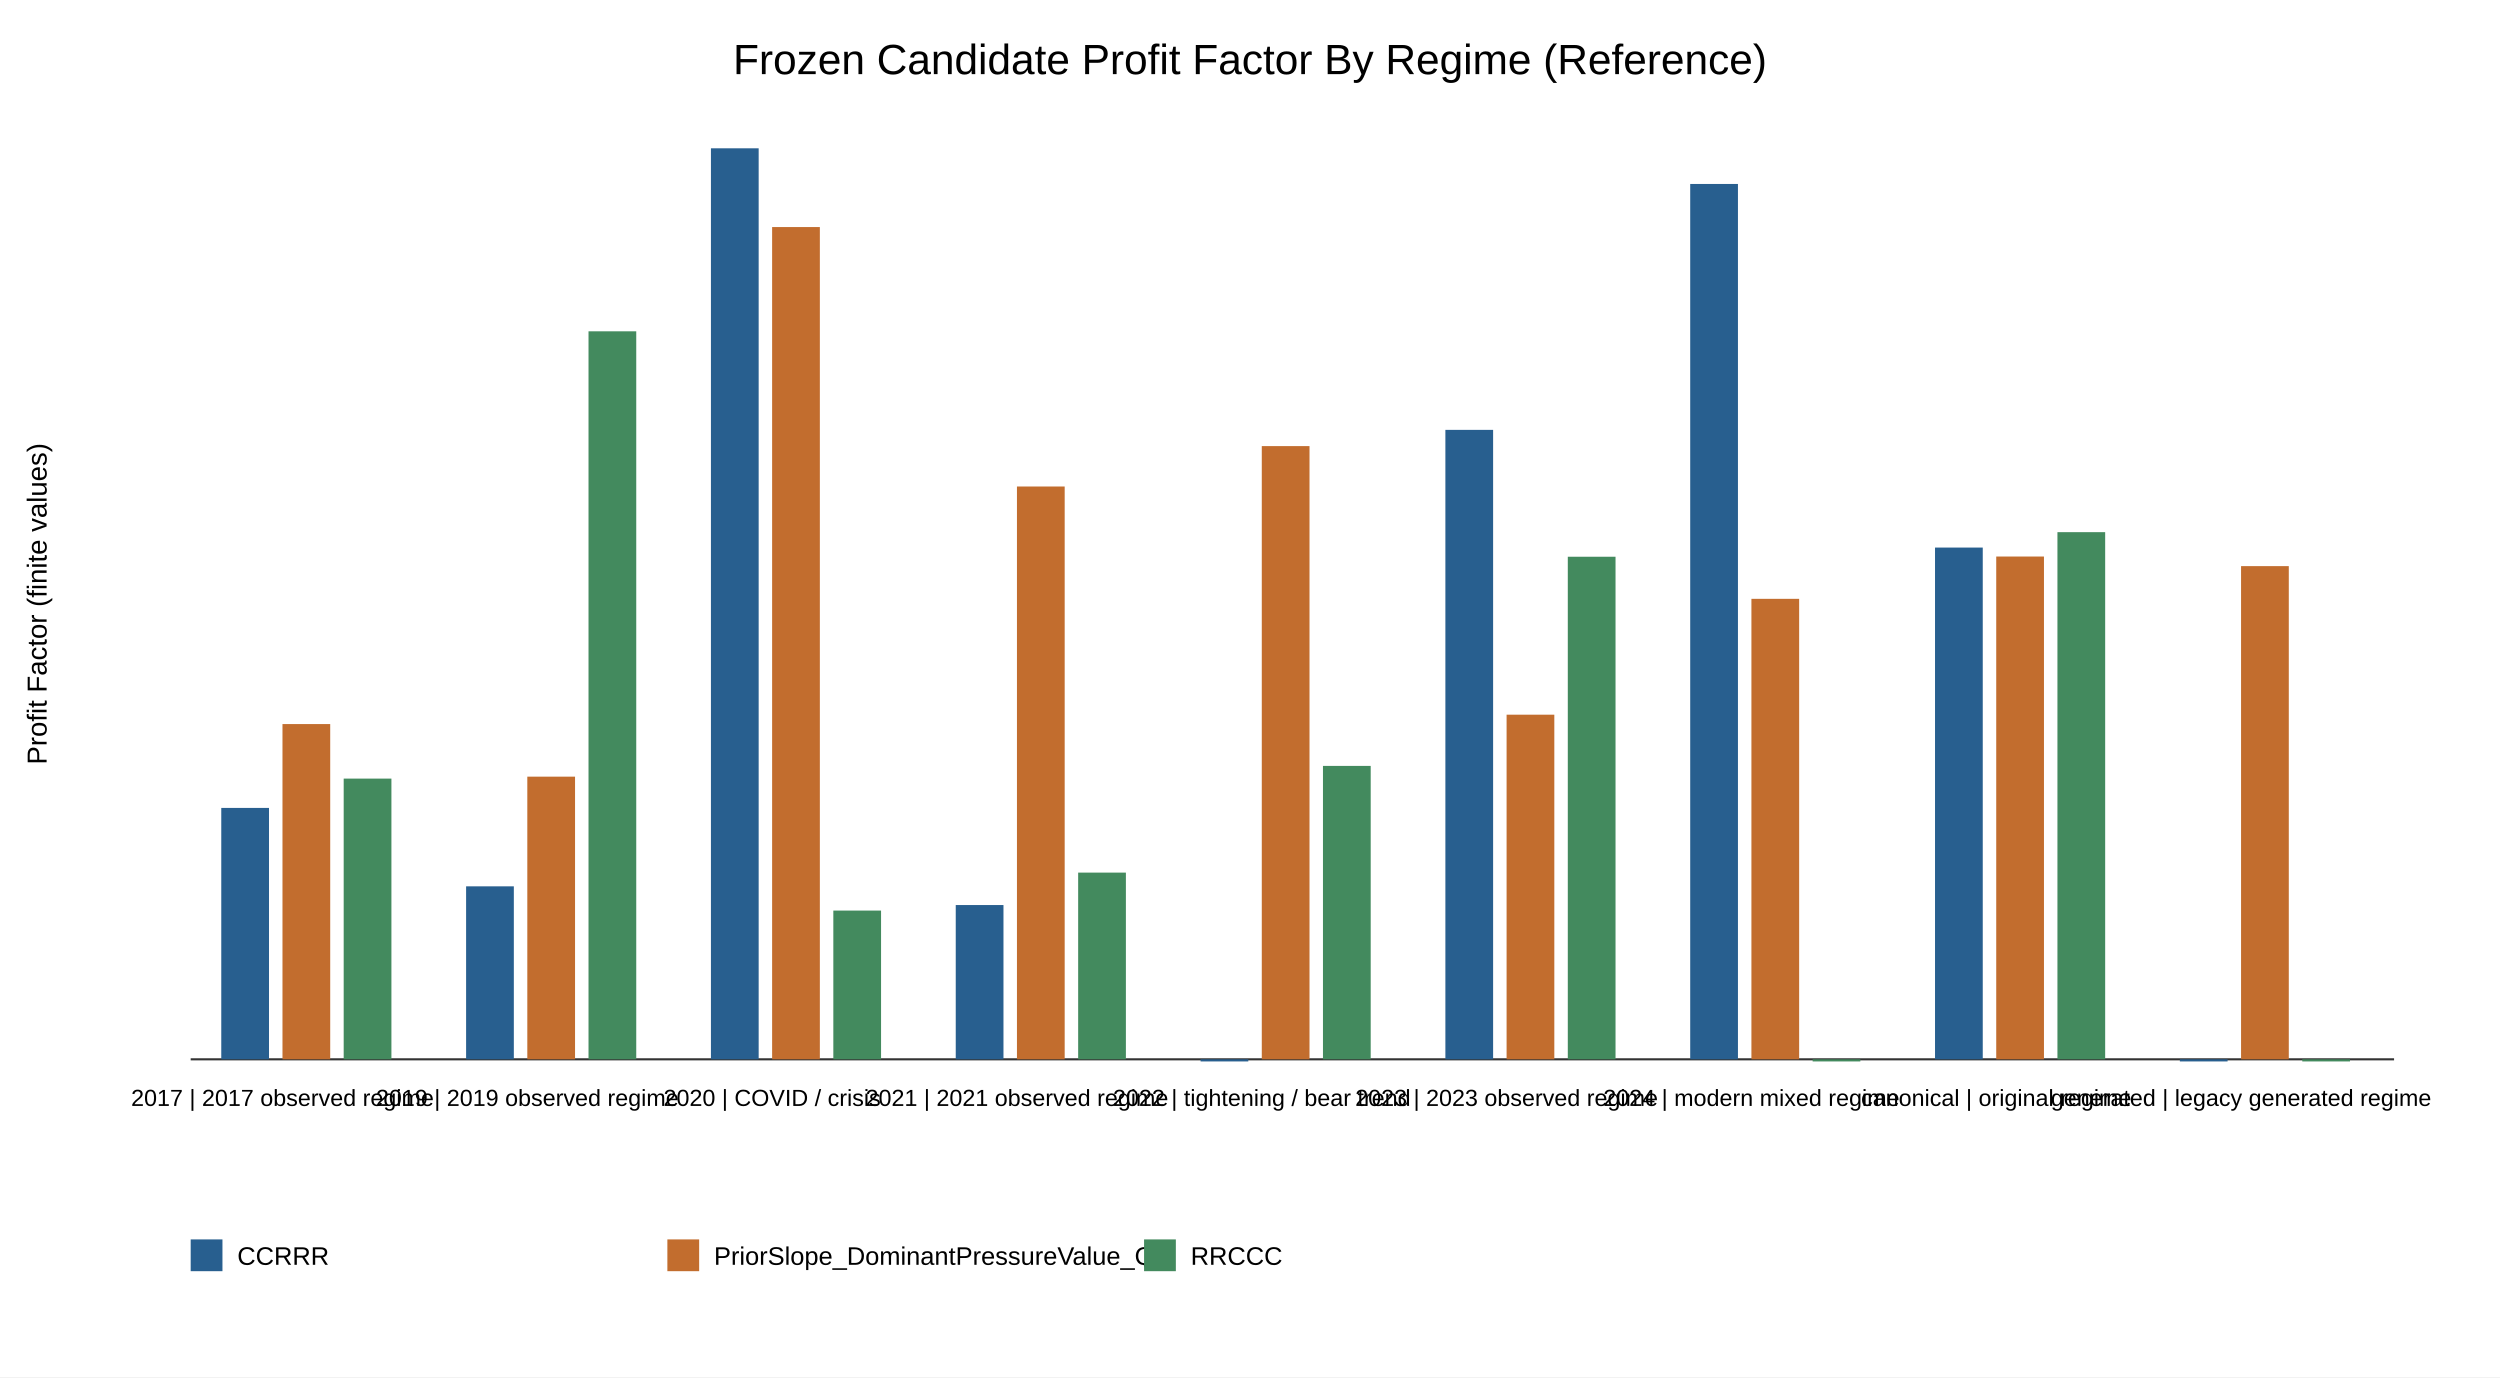
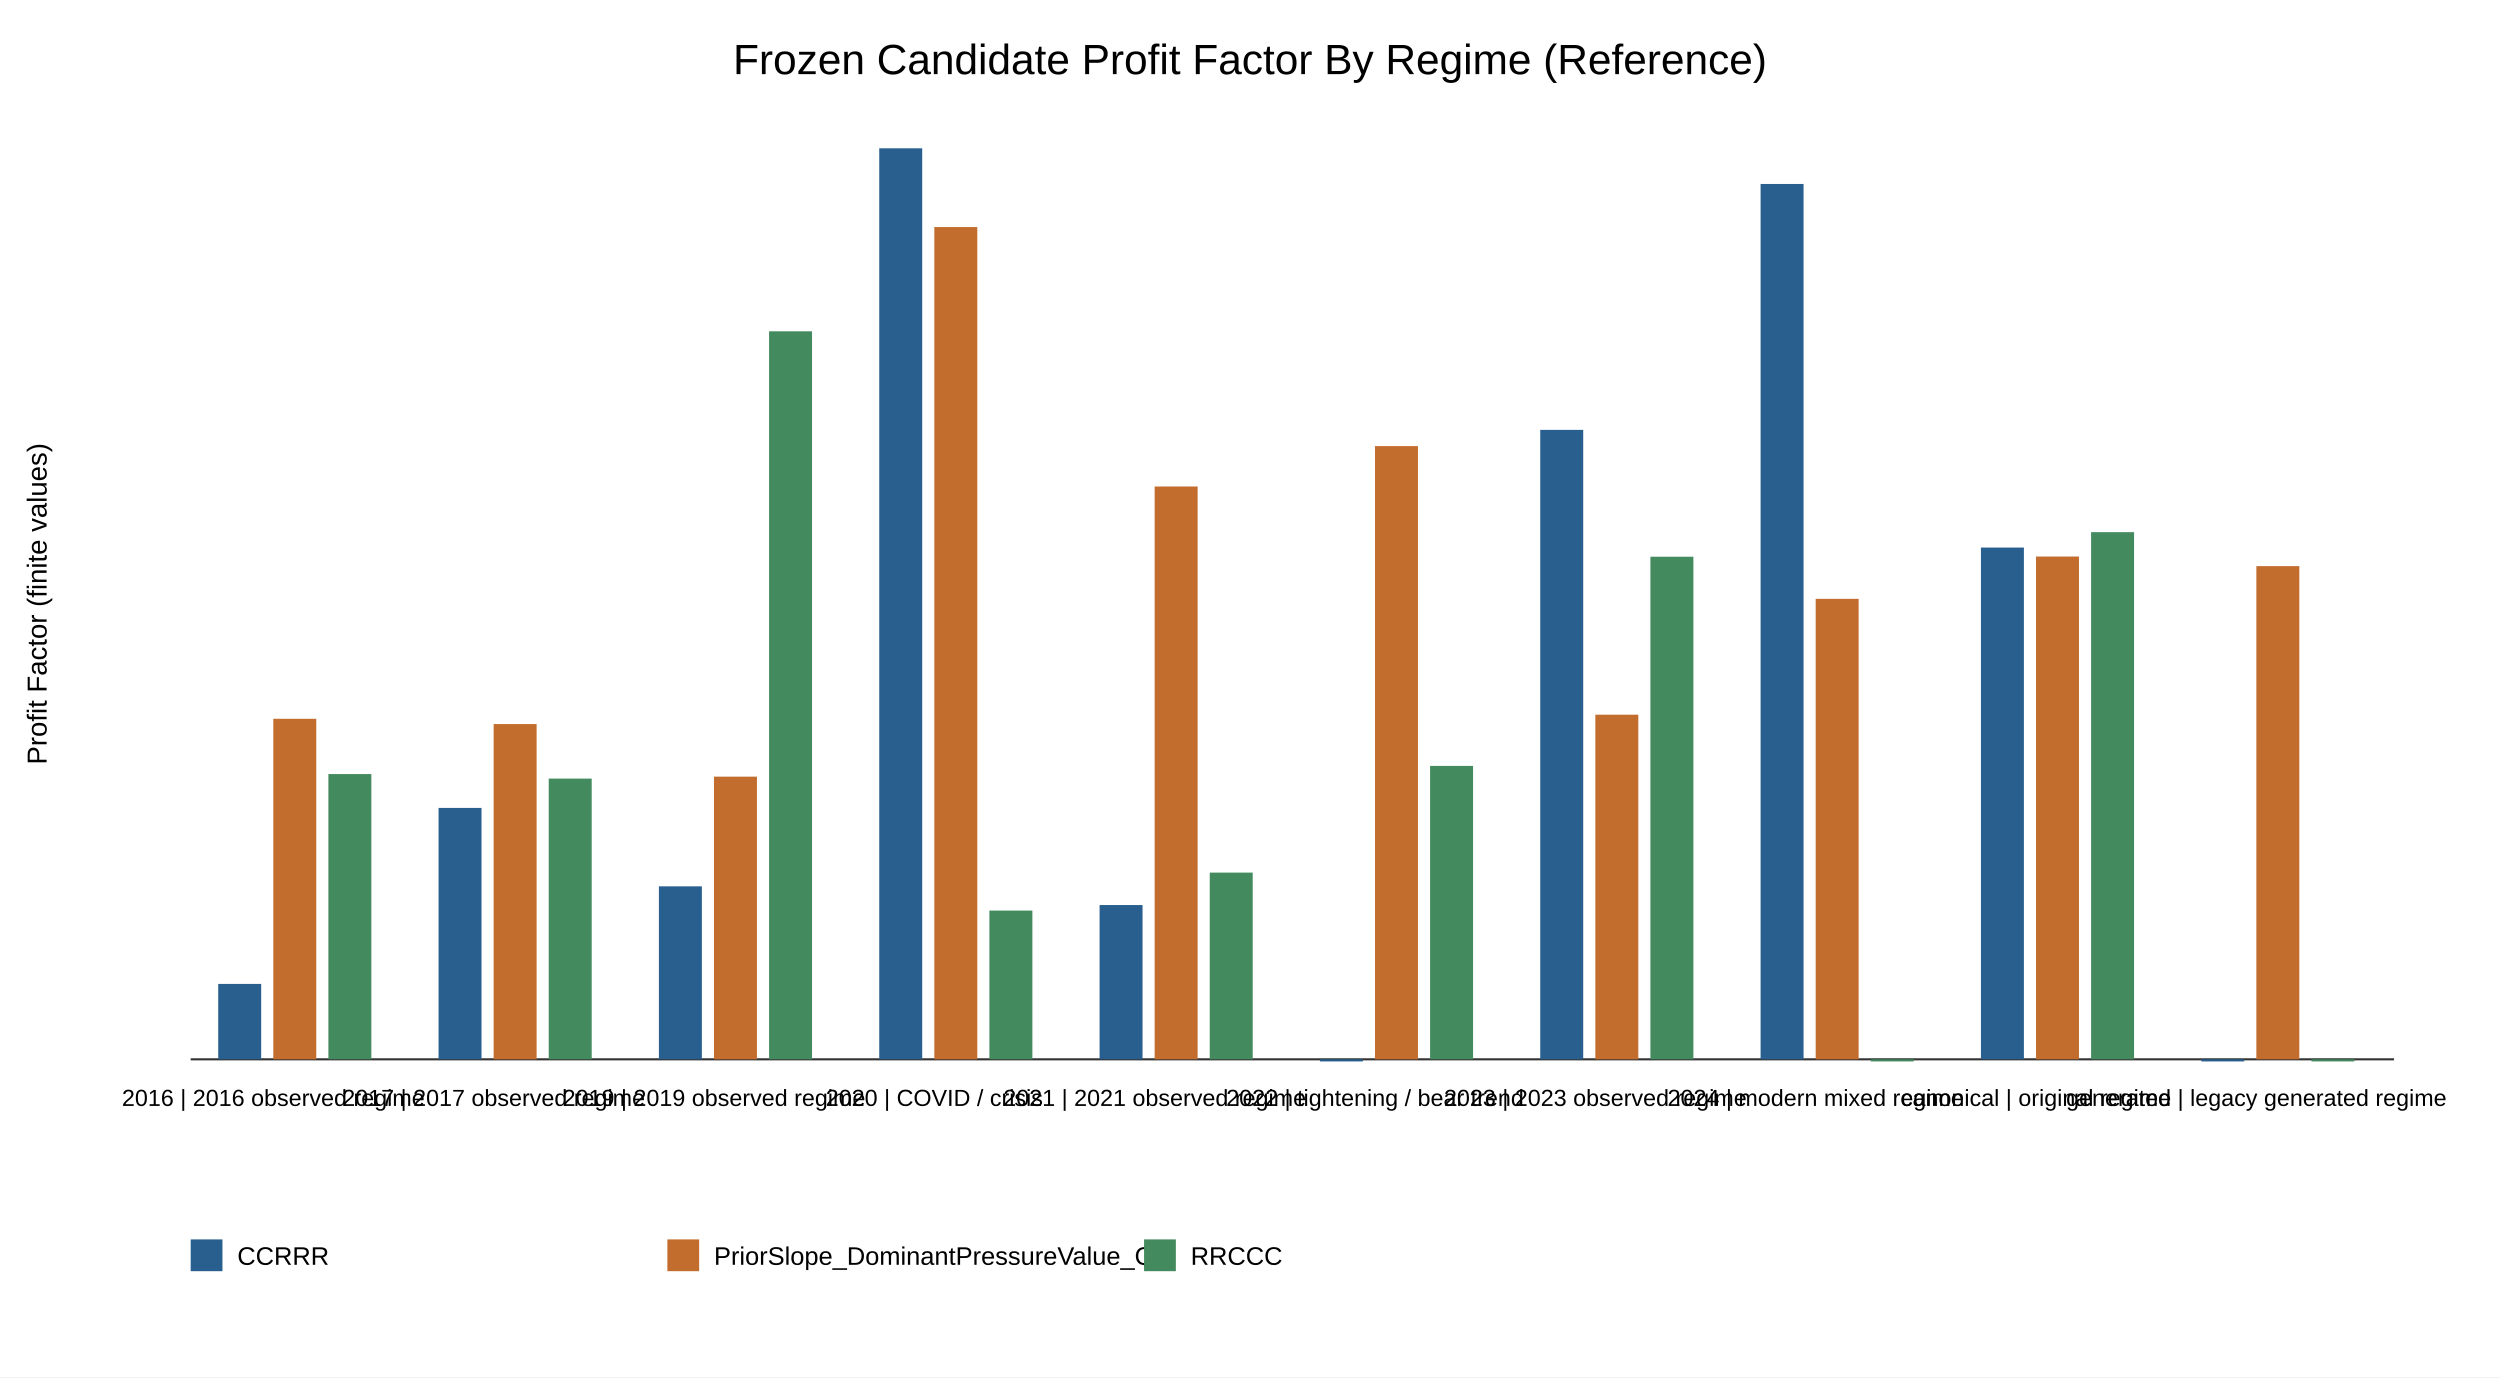
<svg xmlns="http://www.w3.org/2000/svg" width="1180" height="650">
  <rect width="100%" height="100%" fill="white" />
  <text x="590.0" y="35" text-anchor="middle" font-family="Arial" font-size="20">Frozen Candidate Profit Factor By Regime (Reference)</text>
  <text transform="translate(22,285.0) rotate(-90)" text-anchor="middle" font-family="Arial" font-size="13">Profit Factor (finite values)</text>
  <line x1="90" y1="500.00" x2="1130" y2="500.00" stroke="#333" stroke-width="1" />
-   <rect x="104.44" y="381.34" width="22.53" height="118.66" fill="#285f8f" />
-   <rect x="133.33" y="341.76" width="22.53" height="158.24" fill="#c26d2e" />
-   <rect x="162.22" y="367.50" width="22.53" height="132.50" fill="#438a5e" />
-   <text x="133.33" y="522" text-anchor="middle" font-family="Arial" font-size="11">2017 | 2017 observed regime</text>
-   <rect x="220.00" y="418.35" width="22.53" height="81.65" fill="#285f8f" />
-   <rect x="248.89" y="366.58" width="22.53" height="133.42" fill="#c26d2e" />
-   <rect x="277.78" y="156.38" width="22.53" height="343.62" fill="#438a5e" />
-   <text x="248.89" y="522" text-anchor="middle" font-family="Arial" font-size="11">2019 | 2019 observed regime</text>
-   <rect x="335.56" y="70.00" width="22.53" height="430.00" fill="#285f8f" />
-   <rect x="364.44" y="107.17" width="22.53" height="392.83" fill="#c26d2e" />
-   <rect x="393.33" y="429.79" width="22.53" height="70.21" fill="#438a5e" />
-   <text x="364.44" y="522" text-anchor="middle" font-family="Arial" font-size="11">2020 | COVID / crisis</text>
-   <rect x="451.11" y="427.18" width="22.53" height="72.82" fill="#285f8f" />
-   <rect x="480.00" y="229.63" width="22.53" height="270.37" fill="#c26d2e" />
-   <rect x="508.89" y="411.87" width="22.53" height="88.13" fill="#438a5e" />
-   <text x="480.00" y="522" text-anchor="middle" font-family="Arial" font-size="11">2021 | 2021 observed regime</text>
-   <rect x="566.67" y="500.00" width="22.53" height="1.00" fill="#285f8f" />
-   <rect x="595.56" y="210.56" width="22.53" height="289.44" fill="#c26d2e" />
-   <rect x="624.44" y="361.51" width="22.53" height="138.49" fill="#438a5e" />
-   <text x="595.56" y="522" text-anchor="middle" font-family="Arial" font-size="11">2022 | tightening / bear trend</text>
-   <rect x="682.22" y="202.90" width="22.53" height="297.10" fill="#285f8f" />
-   <rect x="711.11" y="337.33" width="22.53" height="162.67" fill="#c26d2e" />
-   <rect x="740.00" y="262.78" width="22.53" height="237.22" fill="#438a5e" />
-   <text x="711.11" y="522" text-anchor="middle" font-family="Arial" font-size="11">2023 | 2023 observed regime</text>
-   <rect x="797.78" y="86.83" width="22.53" height="413.17" fill="#285f8f" />
-   <rect x="826.67" y="282.65" width="22.53" height="217.35" fill="#c26d2e" />
-   <rect x="855.56" y="500.00" width="22.53" height="1.00" fill="#438a5e" />
-   <text x="826.67" y="522" text-anchor="middle" font-family="Arial" font-size="11">2024 | modern mixed regime</text>
-   <rect x="913.33" y="258.45" width="22.53" height="241.55" fill="#285f8f" />
-   <rect x="942.22" y="262.68" width="22.53" height="237.32" fill="#c26d2e" />
-   <rect x="971.11" y="251.18" width="22.53" height="248.82" fill="#438a5e" />
-   <text x="942.22" y="522" text-anchor="middle" font-family="Arial" font-size="11">canonical | original regime</text>
-   <rect x="1028.89" y="500.00" width="22.53" height="1.00" fill="#285f8f" />
-   <rect x="1057.78" y="267.21" width="22.53" height="232.79" fill="#c26d2e" />
-   <rect x="1086.67" y="500.00" width="22.53" height="1.00" fill="#438a5e" />
-   <text x="1057.78" y="522" text-anchor="middle" font-family="Arial" font-size="11">generated | legacy generated regime</text>
+   <rect x="103.00" y="464.41" width="20.28" height="35.59" fill="#285f8f" />
+   <rect x="129.00" y="339.27" width="20.28" height="160.73" fill="#c26d2e" />
+   <rect x="155.00" y="365.36" width="20.28" height="134.64" fill="#438a5e" />
+   <text x="129.00" y="522" text-anchor="middle" font-family="Arial" font-size="11">2016 | 2016 observed regime</text>
+   <rect x="207.00" y="381.34" width="20.28" height="118.66" fill="#285f8f" />
+   <rect x="233.00" y="341.76" width="20.28" height="158.24" fill="#c26d2e" />
+   <rect x="259.00" y="367.50" width="20.28" height="132.50" fill="#438a5e" />
+   <text x="233.00" y="522" text-anchor="middle" font-family="Arial" font-size="11">2017 | 2017 observed regime</text>
+   <rect x="311.00" y="418.35" width="20.28" height="81.65" fill="#285f8f" />
+   <rect x="337.00" y="366.58" width="20.28" height="133.42" fill="#c26d2e" />
+   <rect x="363.00" y="156.38" width="20.28" height="343.62" fill="#438a5e" />
+   <text x="337.00" y="522" text-anchor="middle" font-family="Arial" font-size="11">2019 | 2019 observed regime</text>
+   <rect x="415.00" y="70.00" width="20.28" height="430.00" fill="#285f8f" />
+   <rect x="441.00" y="107.17" width="20.28" height="392.83" fill="#c26d2e" />
+   <rect x="467.00" y="429.79" width="20.28" height="70.21" fill="#438a5e" />
+   <text x="441.00" y="522" text-anchor="middle" font-family="Arial" font-size="11">2020 | COVID / crisis</text>
+   <rect x="519.00" y="427.18" width="20.28" height="72.82" fill="#285f8f" />
+   <rect x="545.00" y="229.63" width="20.28" height="270.37" fill="#c26d2e" />
+   <rect x="571.00" y="411.87" width="20.28" height="88.13" fill="#438a5e" />
+   <text x="545.00" y="522" text-anchor="middle" font-family="Arial" font-size="11">2021 | 2021 observed regime</text>
+   <rect x="623.00" y="500.00" width="20.28" height="1.00" fill="#285f8f" />
+   <rect x="649.00" y="210.56" width="20.28" height="289.44" fill="#c26d2e" />
+   <rect x="675.00" y="361.51" width="20.28" height="138.49" fill="#438a5e" />
+   <text x="649.00" y="522" text-anchor="middle" font-family="Arial" font-size="11">2022 | tightening / bear trend</text>
+   <rect x="727.00" y="202.90" width="20.28" height="297.10" fill="#285f8f" />
+   <rect x="753.00" y="337.33" width="20.28" height="162.67" fill="#c26d2e" />
+   <rect x="779.00" y="262.78" width="20.28" height="237.22" fill="#438a5e" />
+   <text x="753.00" y="522" text-anchor="middle" font-family="Arial" font-size="11">2023 | 2023 observed regime</text>
+   <rect x="831.00" y="86.83" width="20.28" height="413.17" fill="#285f8f" />
+   <rect x="857.00" y="282.65" width="20.28" height="217.35" fill="#c26d2e" />
+   <rect x="883.00" y="500.00" width="20.28" height="1.00" fill="#438a5e" />
+   <text x="857.00" y="522" text-anchor="middle" font-family="Arial" font-size="11">2024 | modern mixed regime</text>
+   <rect x="935.00" y="258.45" width="20.28" height="241.55" fill="#285f8f" />
+   <rect x="961.00" y="262.68" width="20.28" height="237.32" fill="#c26d2e" />
+   <rect x="987.00" y="251.18" width="20.28" height="248.82" fill="#438a5e" />
+   <text x="961.00" y="522" text-anchor="middle" font-family="Arial" font-size="11">canonical | original regime</text>
+   <rect x="1039.00" y="500.00" width="20.28" height="1.00" fill="#285f8f" />
+   <rect x="1065.00" y="267.21" width="20.28" height="232.79" fill="#c26d2e" />
+   <rect x="1091.00" y="500.00" width="20.28" height="1.00" fill="#438a5e" />
+   <text x="1065.00" y="522" text-anchor="middle" font-family="Arial" font-size="11">generated | legacy generated regime</text>
  <rect x="90" y="585" width="15" height="15" fill="#285f8f" />
  <text x="112" y="597" font-family="Arial" font-size="12">CCRRR</text>
  <rect x="315" y="585" width="15" height="15" fill="#c26d2e" />
  <text x="337" y="597" font-family="Arial" font-size="12">PriorSlope_DominantPressureValue_Q3</text>
  <rect x="540" y="585" width="15" height="15" fill="#438a5e" />
  <text x="562" y="597" font-family="Arial" font-size="12">RRCCC</text>
</svg>
